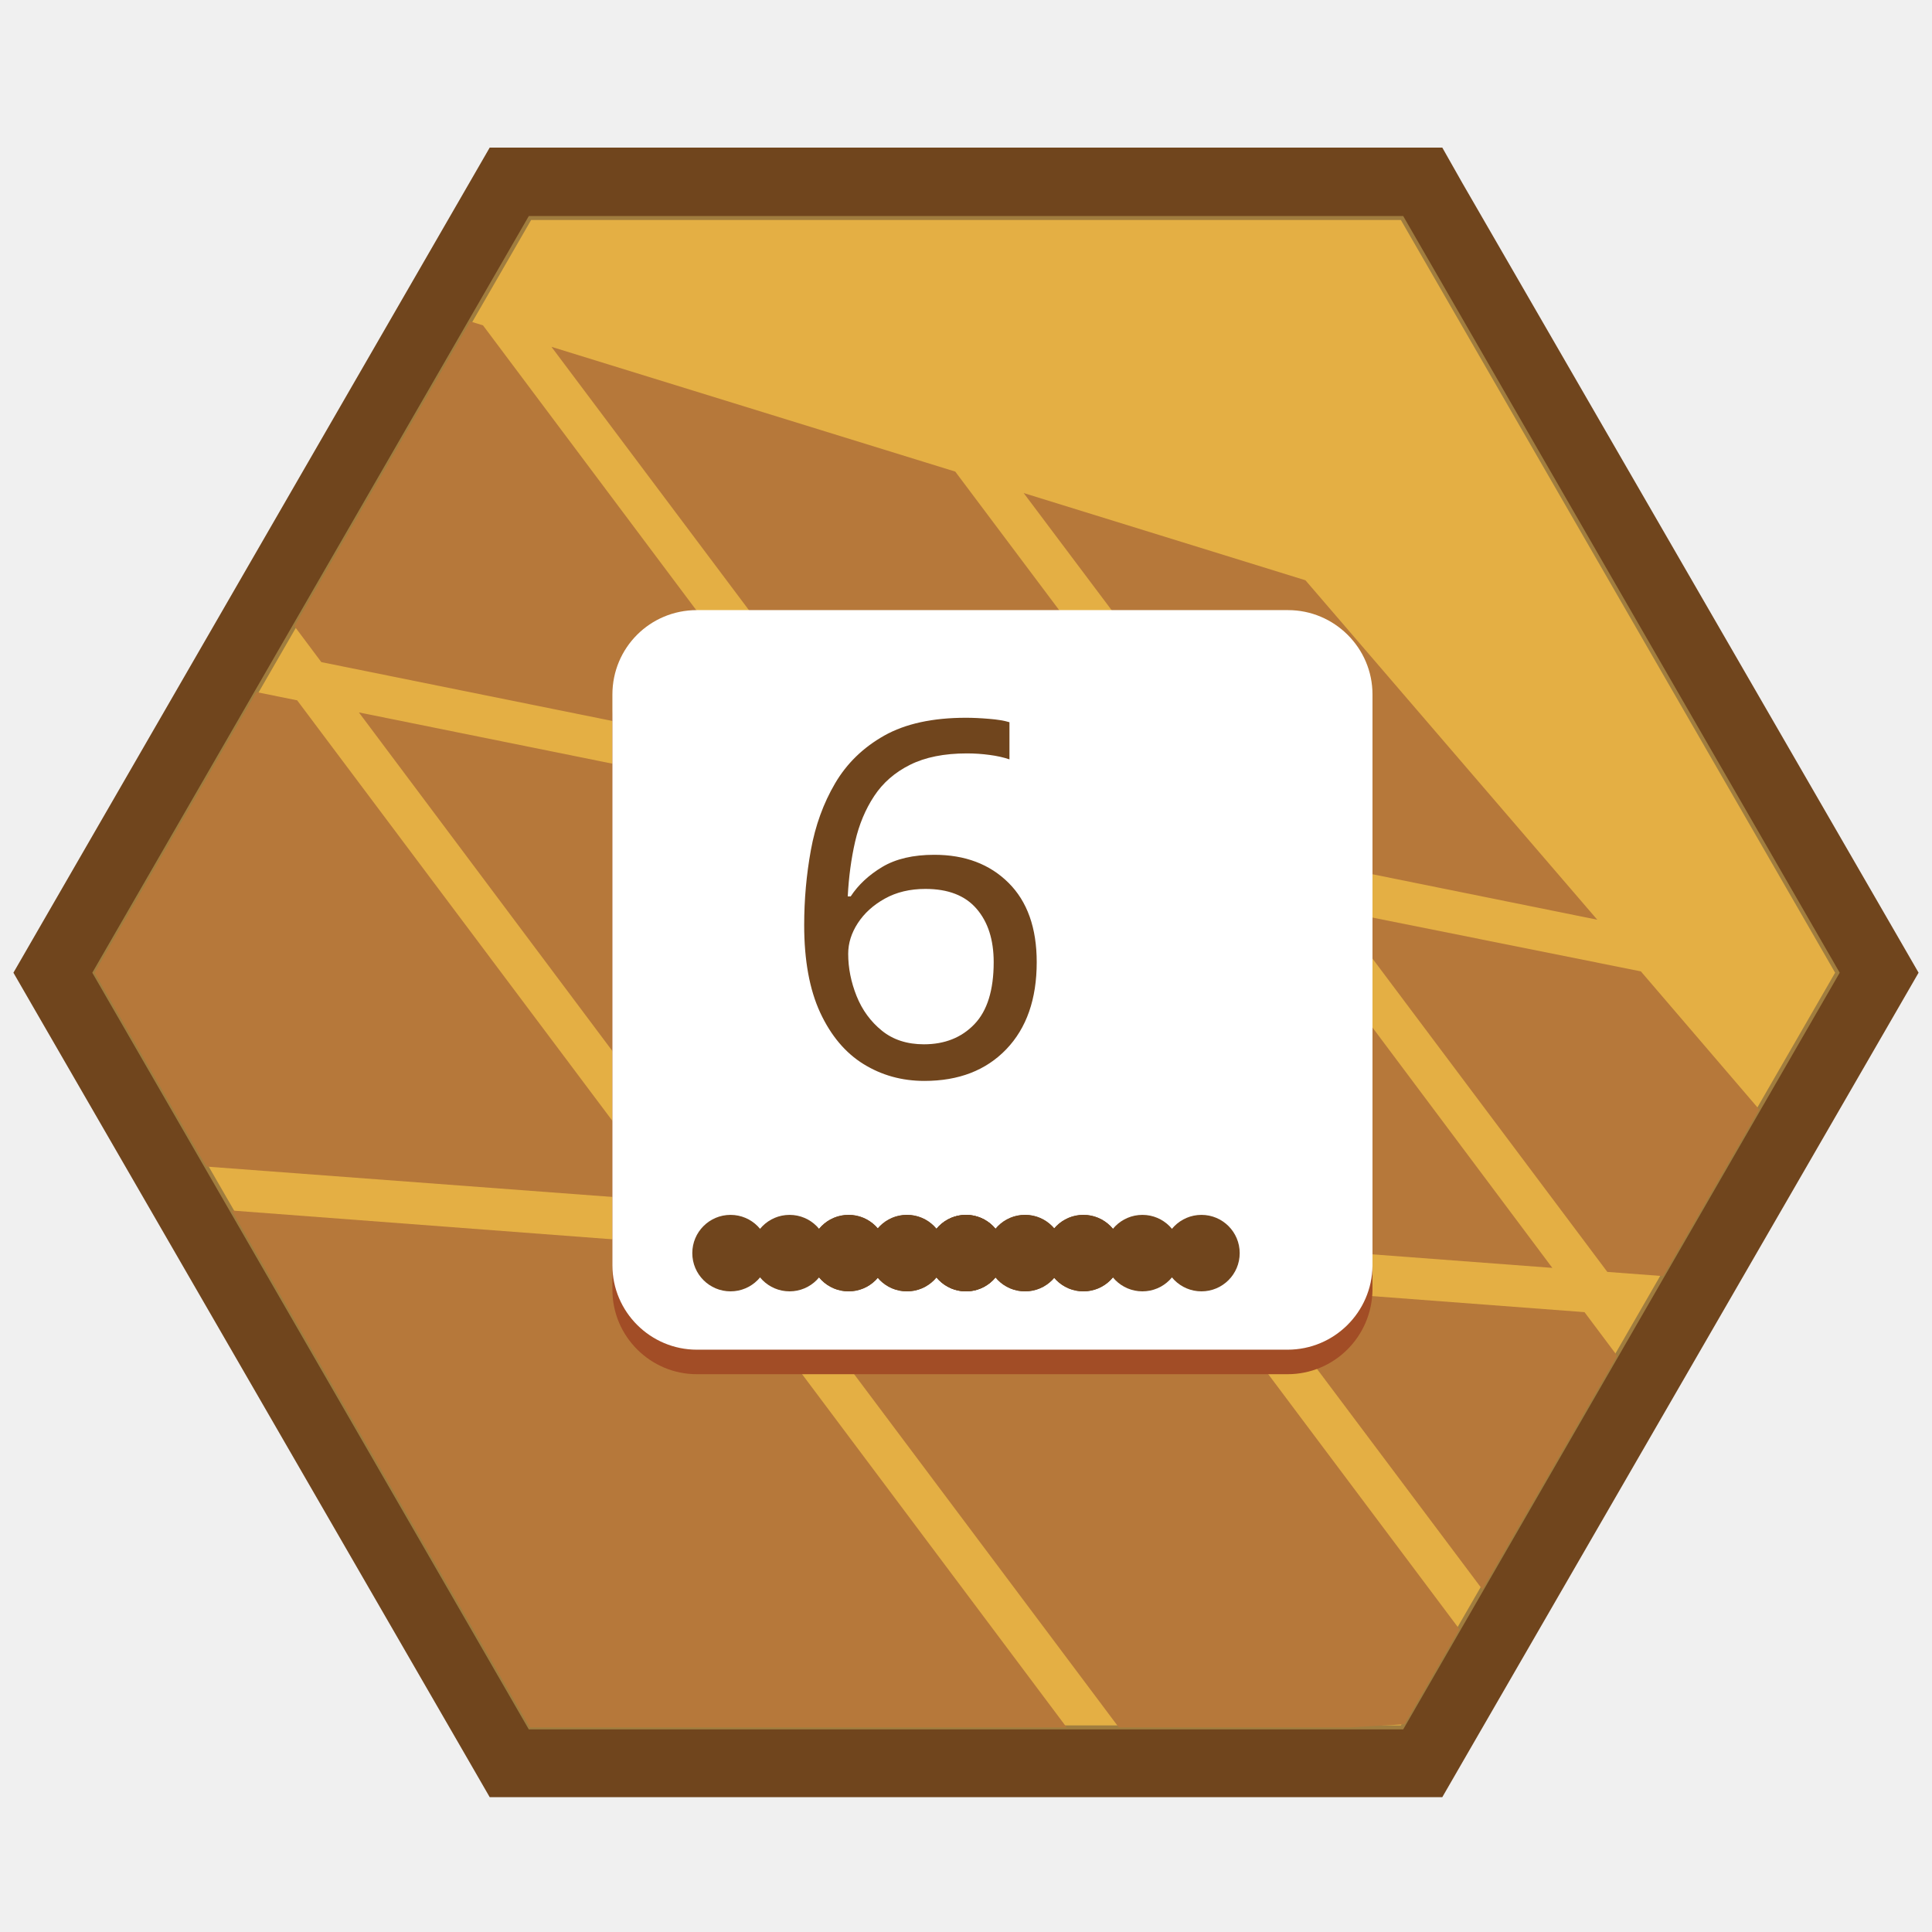
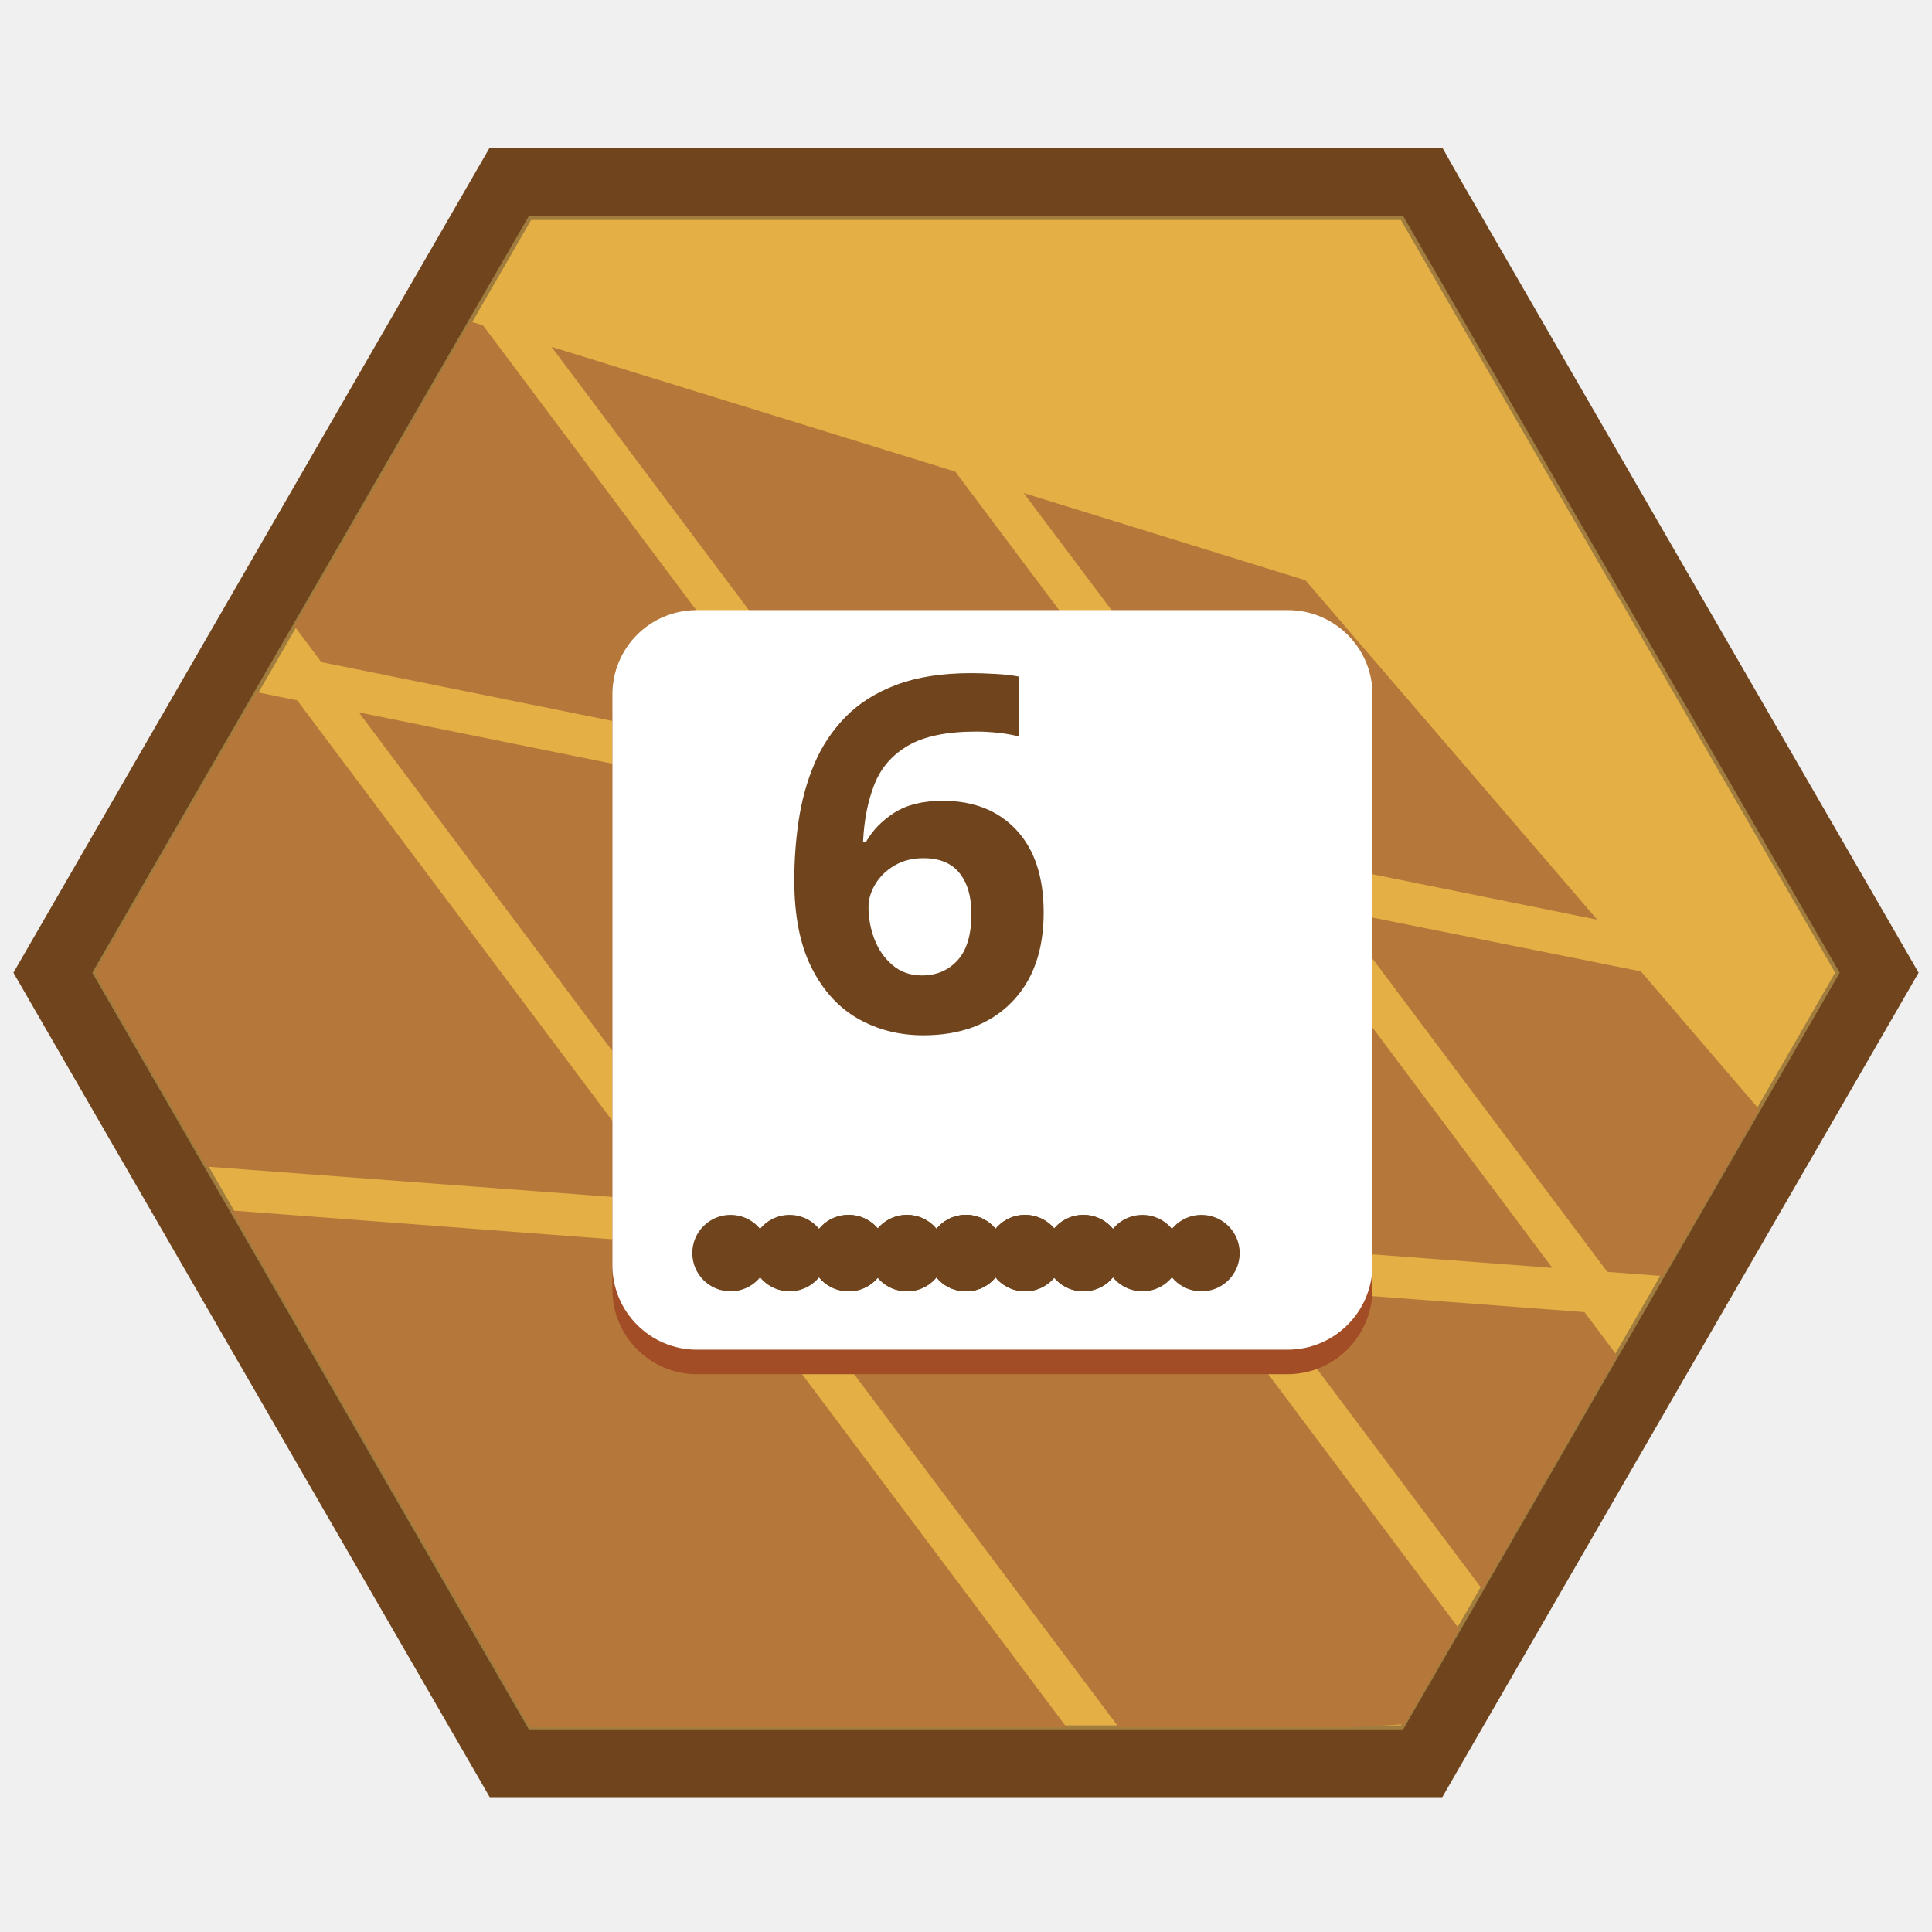
<svg xmlns="http://www.w3.org/2000/svg" xmlns:xlink="http://www.w3.org/1999/xlink" version="1.1" x="0px" y="0px" viewBox="0 0 288 288" style="enable-background:new 0 0 288 288;" xml:space="preserve">
  <style type="text/css">
	.st0{fill:#683F1F;}
	.st1{fill:#70451D;}
	.st2{fill:#E4AF44;stroke:#A07D3F;stroke-width:0.594;stroke-miterlimit:10;}
	.st3{clip-path:url(#SVGID_00000078726486918081280960000016103125332669287050_);}
	.st4{fill:#B6783A;}
	.st5{fill:#A24D26;}
	.st6{fill:#FFFFFF;}
- 	.st7{font-family:'Futura-Bold';}
+ 	.st7{font-family:'Montserrat', sans-serif; font-weight: 700;}
	.st8{font-size:86.743px;}
</style>
  <g id="Layer_1">
    <g>
      <g>
        <polygon class="st0" points="76,262.8 8,145 76,27.3 212,27.3 280,145 212,262.8    " />
        <path class="st1" d="M209,32.5L274,145l-65,112.5H79L14.1,145L79,32.5H209 M215,22h-6H79h-6l-3,5.2L5,139.8L2,145l3,5.2l65,112.5     l3,5.2h6h130h6l3-5.2l65-112.5l3-5.2l-3-5.2L218,27.3L215,22L215,22z" />
      </g>
      <polygon class="st2" points="209,32.5 79,32.5 14.1,145 79,257.5 209,257.5 273.9,145   " />
      <g>
        <g>
          <g>
            <defs>
              <polygon id="SVGID_1_" points="209.1,32.5 79,32.5 14.1,145 79,257.5 209.1,257.5 274,145       " />
            </defs>
            <clipPath id="SVGID_00000176033335822938499410000007014705344085868711_">
              <use xlink:href="#SVGID_1_" style="overflow:visible;" />
            </clipPath>
            <g style="clip-path:url(#SVGID_00000176033335822938499410000007014705344085868711_);">
              <g>
                <polygon class="st4" points="184.4,126.3 142.4,70.3 82.2,51.7 129.9,115.3        " />
                <polygon class="st4" points="44.3,104.4 -47,85.9 13.4,172.6 100.3,179.1        " />
                <polygon class="st4" points="120.6,113.4 72,48.5 -8.2,23.7 47.9,98.7        " />
                <polygon class="st4" points="-18.4,20.6 -113,-8.7 -52.2,78.5 38.7,96.9        " />
                <polygon class="st4" points="187.2,191.9 234.9,255.5 279.1,252.9 236.2,195.6        " />
                <polygon class="st4" points="113.5,186.4 168.2,259.4 227.4,256 178.9,191.3        " />
                <polygon class="st4" points="18,179.2 77.6,264.8 160.8,259.9 105.3,185.8        " />
                <polygon class="st4" points="286.6,252.5 334.5,249.6 291.9,199.8 244.6,196.3        " />
                <polygon class="st4" points="238.1,137.1 194.6,86.5 152.6,73.5 193.6,128.1        " />
                <polygon class="st4" points="53.5,106.2 108.6,179.8 173.9,184.7 126.2,120.9        " />
                <polygon class="st4" points="239.6,189.6 286,193.1 244.6,144.8 199.2,135.7        " />
                <polygon class="st4" points="182.2,185.3 231.4,189 190.1,133.8 135.4,122.8        " />
                <polygon class="st4" points="13.4,172.6 5.3,172 9.9,178.6 18,179.2        " />
                <polygon class="st4" points="291.9,199.8 300.6,200.5 295,193.8 286,193.1        " />
                <polygon class="st4" points="160.8,259.9 165.2,265.9 172.8,265.4 168.2,259.4        " />
                <polygon class="st4" points="227.4,256 231.9,262 239.4,261.5 234.9,255.5        " />
                <polygon class="st4" points="279.1,252.9 283.6,258.9 291.1,258.5 286.6,252.5        " />
              </g>
            </g>
          </g>
        </g>
      </g>
    </g>
    <g style="transform:scale(0.85) translate(30px,30px);">
      <path class="st5" d="M195.8,211H92.2c-8.1,0-14.8-6.6-14.8-14.8V96c0-8.1,6.6-14.8,14.8-14.8h103.7c8.1,0,14.8,6.6,14.8,14.8    v100.2C210.6,204.4,204,211,195.8,211z" />
      <path class="st6" d="M195.8,206.7H92.2c-8.1,0-14.8-6.6-14.8-14.8V91.8C77.4,83.6,84,77,92.2,77h103.7c8.1,0,14.8,6.6,14.8,14.8    V192C210.6,200.1,204,206.7,195.8,206.7z" />
-       <g style="transform: translate(-8px,0px)">
+       <g style="transform: translate(-8px,-8px)">
        <text transform="matrix(1 0 0 1 114.2673 158.6904)" class="st1 st7 st8">6</text>
      </g>
    </g>
  </g>
  <g id="_x35_">
    <g>
      <g>
        <circle class="st1" cx="108.9" cy="186.8" r="5.7" />
        <circle class="st1" cx="126.5" cy="186.8" r="5.7" />
        <circle class="st1" cx="144" cy="186.8" r="5.7" />
        <circle class="st1" cx="161.5" cy="186.8" r="5.7" />
        <circle class="st1" cx="179.1" cy="186.8" r="5.7" />
      </g>
    </g>
  </g>
  <g id="_x34_">
    <g>
      <g>
        <circle class="st1" cx="117.7" cy="186.8" r="5.7" />
        <circle class="st1" cx="135.2" cy="186.8" r="5.7" />
        <circle class="st1" cx="152.8" cy="186.8" r="5.7" />
        <circle class="st1" cx="170.3" cy="186.8" r="5.7" />
      </g>
    </g>
  </g>
  <g id="_x33_">
    <g>
      <g>
        <circle class="st1" cx="126.5" cy="186.8" r="5.7" />
        <circle class="st1" cx="144" cy="186.8" r="5.7" />
        <circle class="st1" cx="161.5" cy="186.8" r="5.7" />
      </g>
    </g>
  </g>
  <g id="_x32_">
    <g>
      <g>
        <circle class="st1" cx="135.2" cy="186.8" r="5.7" />
        <circle class="st1" cx="152.8" cy="186.8" r="5.7" />
      </g>
    </g>
  </g>
  <g id="_x31_">
    <circle class="st1" cx="144" cy="186.8" r="5.7" />
  </g>
</svg>
